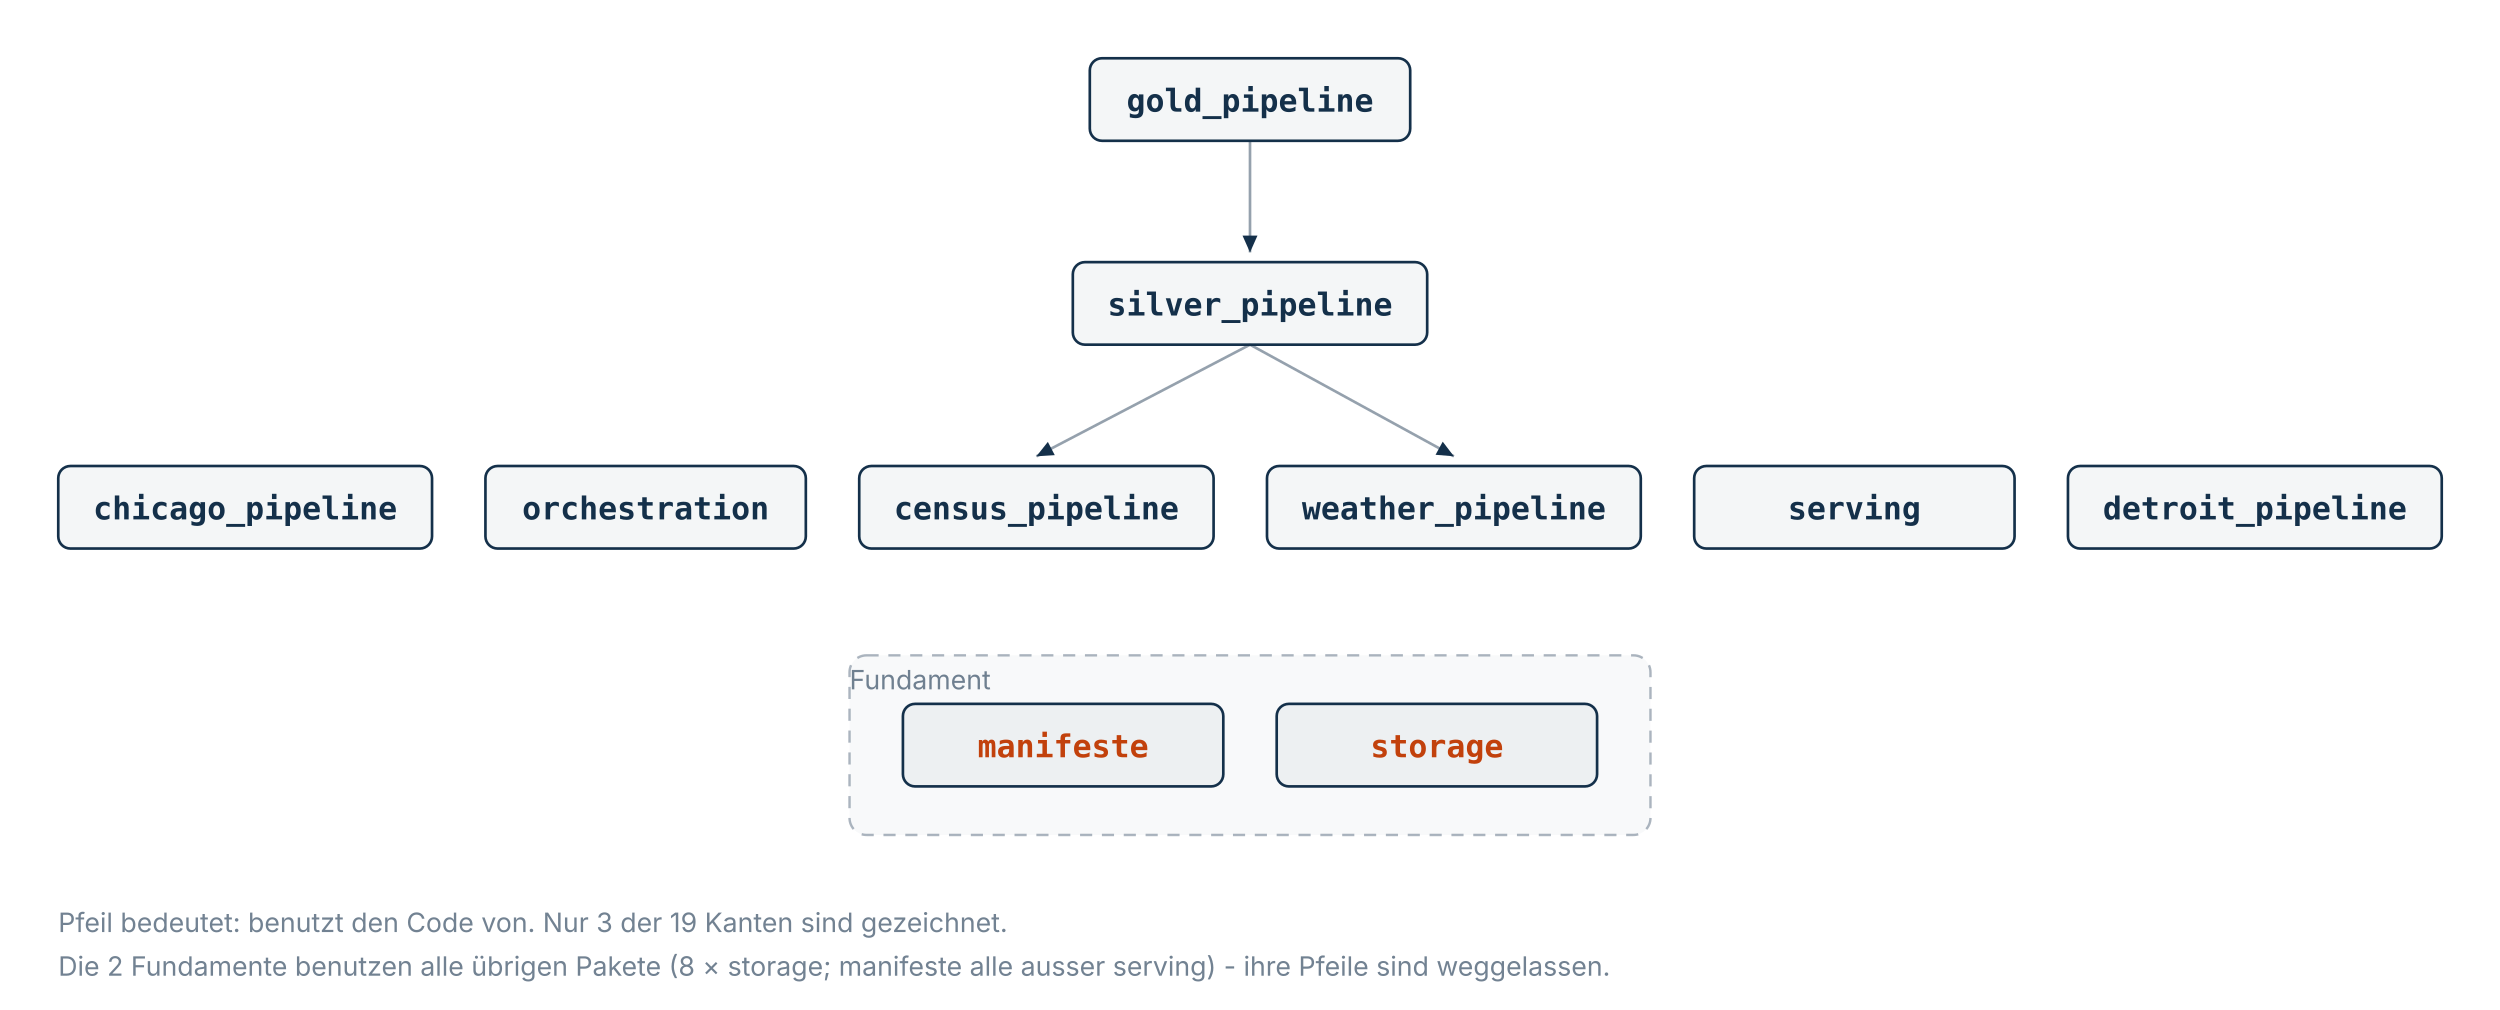
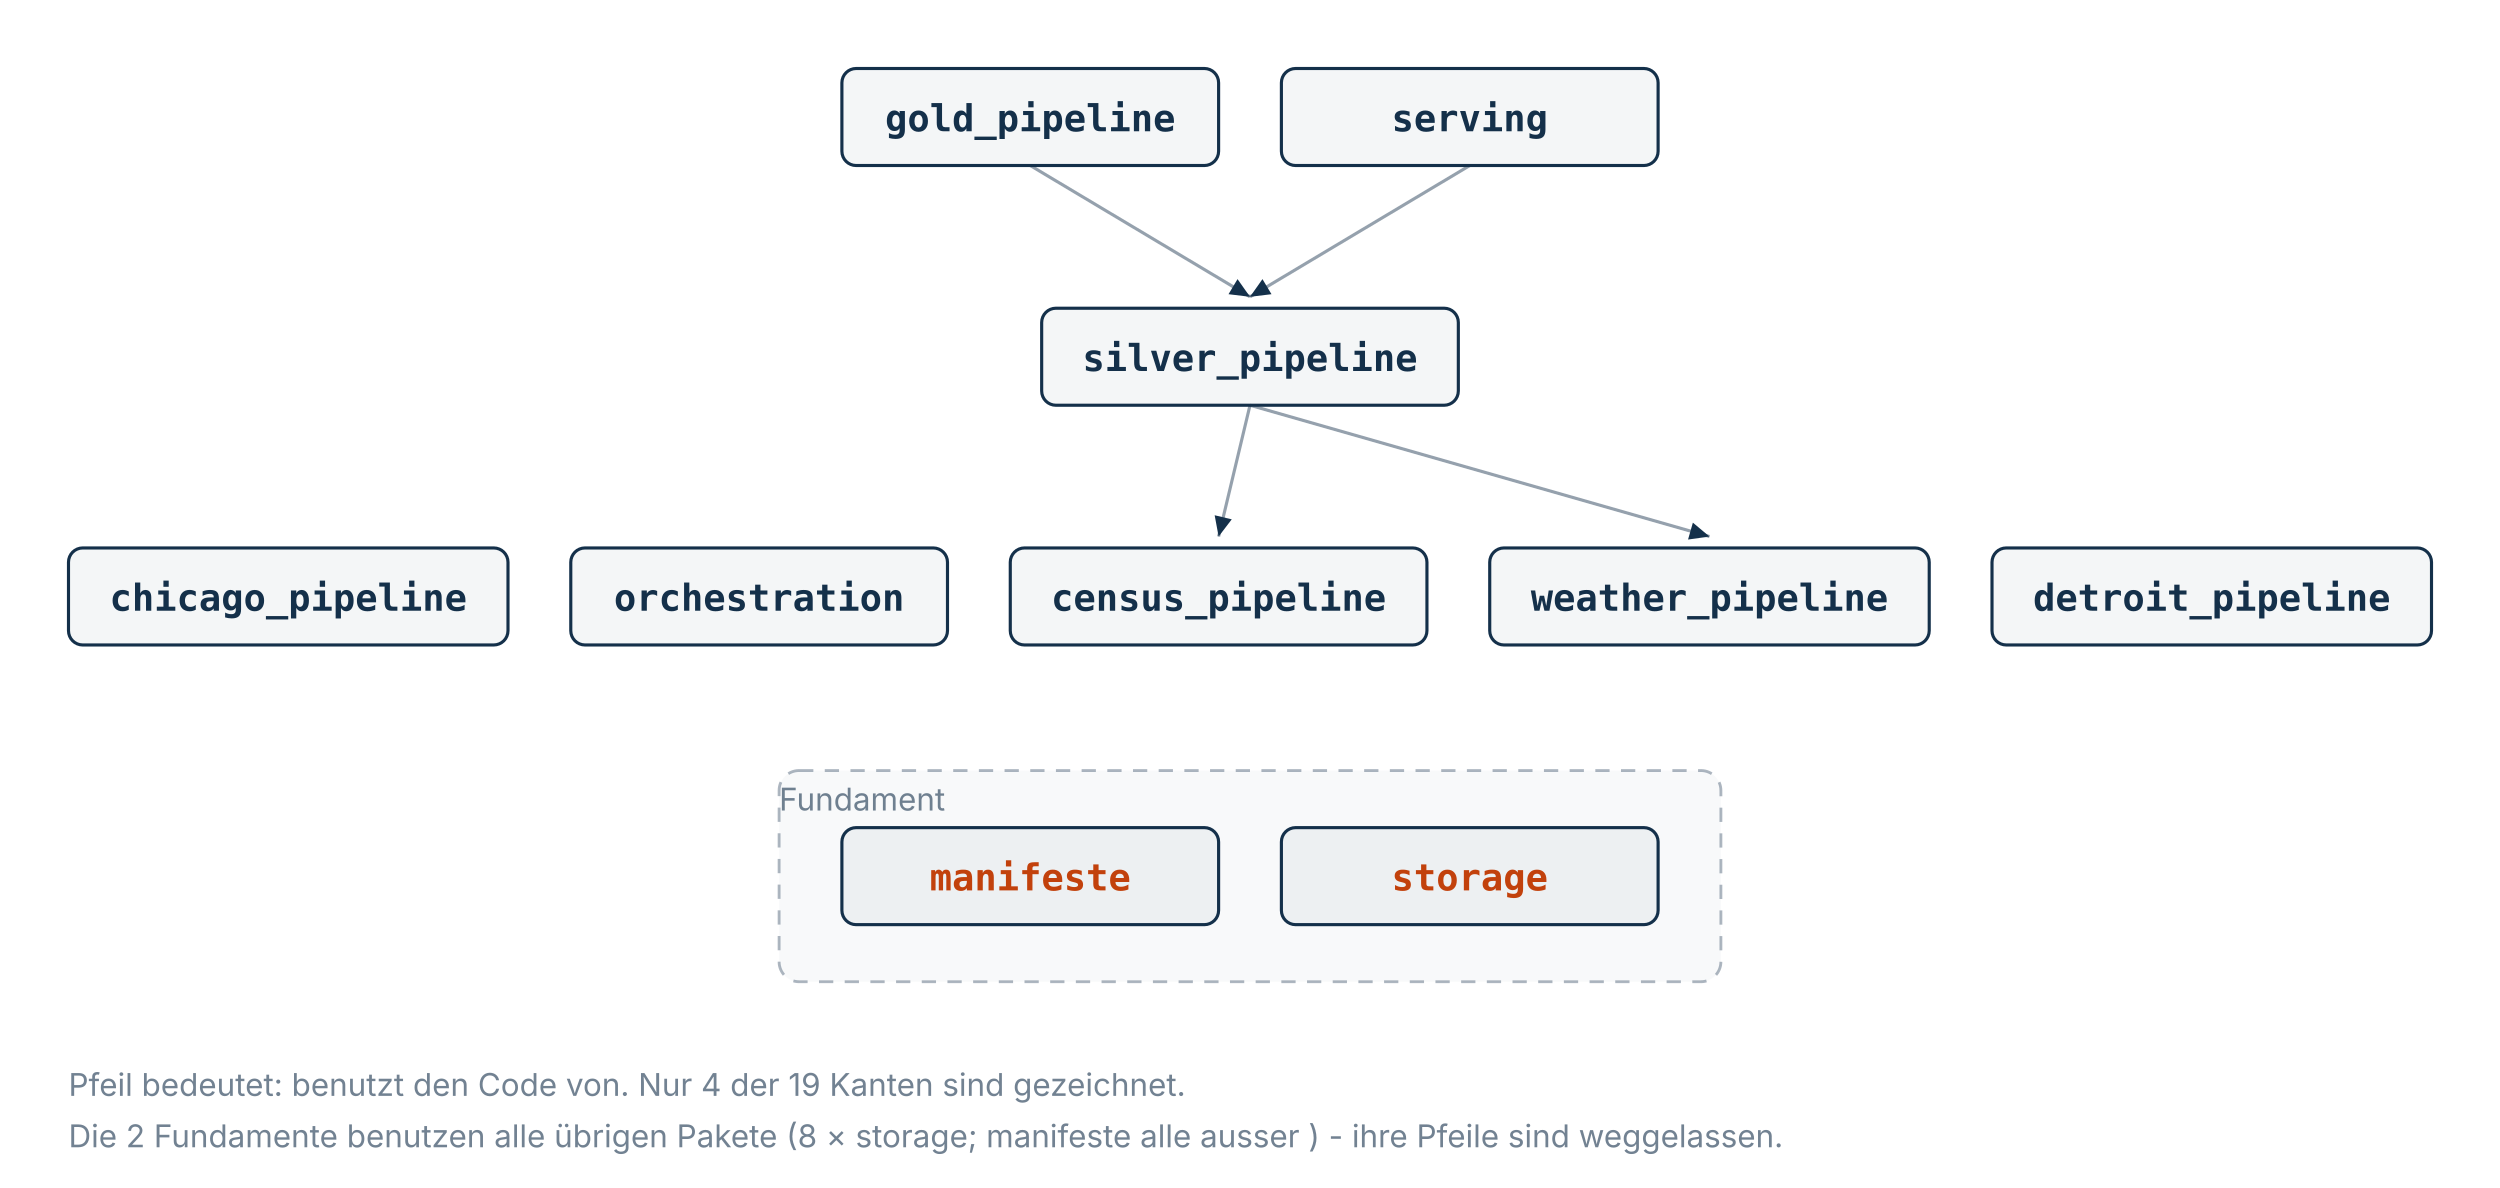
- <svg xmlns="http://www.w3.org/2000/svg" viewBox="0 0 1030 416" role="img" width="100%" height="auto" aria-label="Abhängigkeiten zwischen den 10 Paketen unter src/crime. Zuoberst gold_pipeline, darunter silver_pipeline, das census_pipeline und weather_pipeline benutzt; daneben die übrigen Ingestion-Pakete. Unten als Band die beiden Fundamente manifeste und storage, die praktisch alle Pakete benutzen.">
+ <svg xmlns="http://www.w3.org/2000/svg" viewBox="0 0 876 416" role="img" width="100%" height="auto" aria-label="Abhängigkeiten zwischen den 10 Paketen unter src/crime. Zuoberst gold_pipeline, darunter silver_pipeline, das census_pipeline und weather_pipeline benutzt; daneben die übrigen Ingestion-Pakete. Unten als Band die beiden Fundamente manifeste und storage, die praktisch alle Pakete benutzen.">
  <style>
  svg { color: #14304a; }
  .signal { fill: #c2410c; }
  .signal-strich { stroke: #c2410c; }
  @media (prefers-color-scheme: dark) {
    svg { color: #dde5ee; }
    .signal { fill: #dda05c; }
    .signal-strich { stroke: #dda05c; }
  }
</style>
  <defs>
    <marker id="pfeil" viewBox="0 0 10 10" refX="9" refY="5" markerWidth="7" markerHeight="7" orient="auto-start-reverse">
      <path d="M 0 1 L 9 5 L 0 9 z" fill="currentColor" />
    </marker>
  </defs>
-   <line x1="515" y1="58" x2="515" y2="104" stroke="currentColor" stroke-opacity="0.45" stroke-width="1.1" marker-end="url(#pfeil)" />
-   <line x1="515" y1="142" x2="427" y2="188" stroke="currentColor" stroke-opacity="0.45" stroke-width="1.1" marker-end="url(#pfeil)" />
-   <line x1="515" y1="142" x2="599" y2="188" stroke="currentColor" stroke-opacity="0.45" stroke-width="1.1" marker-end="url(#pfeil)" />
+   <line x1="361" y1="58" x2="438" y2="104" stroke="currentColor" stroke-opacity="0.45" stroke-width="1.1" marker-end="url(#pfeil)" />
+   <line x1="515" y1="58" x2="438" y2="104" stroke="currentColor" stroke-opacity="0.45" stroke-width="1.1" marker-end="url(#pfeil)" />
+   <line x1="438" y1="142" x2="427" y2="188" stroke="currentColor" stroke-opacity="0.45" stroke-width="1.1" marker-end="url(#pfeil)" />
+   <line x1="438" y1="142" x2="599" y2="188" stroke="currentColor" stroke-opacity="0.45" stroke-width="1.1" marker-end="url(#pfeil)" />
  <g>
    <rect x="354" y="192" width="146" height="34" rx="5" fill="currentColor" fill-opacity="0.045" stroke="currentColor" stroke-width="1.1" />
    <text x="427" y="214" text-anchor="middle" font-family="ui-monospace,SFMono-Regular,Menlo,monospace" font-size="13" font-weight="600" fill="currentColor">census_pipeline</text>
  </g>
  <g>
    <rect x="24" y="192" width="154" height="34" rx="5" fill="currentColor" fill-opacity="0.045" stroke="currentColor" stroke-width="1.1" />
    <text x="101" y="214" text-anchor="middle" font-family="ui-monospace,SFMono-Regular,Menlo,monospace" font-size="13" font-weight="600" fill="currentColor">chicago_pipeline</text>
  </g>
  <g>
-     <rect x="852" y="192" width="154" height="34" rx="5" fill="currentColor" fill-opacity="0.045" stroke="currentColor" stroke-width="1.1" />
-     <text x="929" y="214" text-anchor="middle" font-family="ui-monospace,SFMono-Regular,Menlo,monospace" font-size="13" font-weight="600" fill="currentColor">detroit_pipeline</text>
+     <rect x="698" y="192" width="154" height="34" rx="5" fill="currentColor" fill-opacity="0.045" stroke="currentColor" stroke-width="1.1" />
+     <text x="775" y="214" text-anchor="middle" font-family="ui-monospace,SFMono-Regular,Menlo,monospace" font-size="13" font-weight="600" fill="currentColor">detroit_pipeline</text>
  </g>
  <g>
-     <rect x="449" y="24" width="132" height="34" rx="5" fill="currentColor" fill-opacity="0.045" stroke="currentColor" stroke-width="1.1" />
-     <text x="515" y="46" text-anchor="middle" font-family="ui-monospace,SFMono-Regular,Menlo,monospace" font-size="13" font-weight="600" fill="currentColor">gold_pipeline</text>
+     <rect x="295" y="24" width="132" height="34" rx="5" fill="currentColor" fill-opacity="0.045" stroke="currentColor" stroke-width="1.1" />
+     <text x="361" y="46" text-anchor="middle" font-family="ui-monospace,SFMono-Regular,Menlo,monospace" font-size="13" font-weight="600" fill="currentColor">gold_pipeline</text>
  </g>
  <g>
    <rect x="200" y="192" width="132" height="34" rx="5" fill="currentColor" fill-opacity="0.045" stroke="currentColor" stroke-width="1.1" />
    <text x="266" y="214" text-anchor="middle" font-family="ui-monospace,SFMono-Regular,Menlo,monospace" font-size="13" font-weight="600" fill="currentColor">orchestration</text>
  </g>
  <g>
-     <rect x="698" y="192" width="132" height="34" rx="5" fill="currentColor" fill-opacity="0.045" stroke="currentColor" stroke-width="1.1" />
-     <text x="764" y="214" text-anchor="middle" font-family="ui-monospace,SFMono-Regular,Menlo,monospace" font-size="13" font-weight="600" fill="currentColor">serving</text>
+     <rect x="449" y="24" width="132" height="34" rx="5" fill="currentColor" fill-opacity="0.045" stroke="currentColor" stroke-width="1.1" />
+     <text x="515" y="46" text-anchor="middle" font-family="ui-monospace,SFMono-Regular,Menlo,monospace" font-size="13" font-weight="600" fill="currentColor">serving</text>
  </g>
  <g>
-     <rect x="442" y="108" width="146" height="34" rx="5" fill="currentColor" fill-opacity="0.045" stroke="currentColor" stroke-width="1.1" />
-     <text x="515" y="130" text-anchor="middle" font-family="ui-monospace,SFMono-Regular,Menlo,monospace" font-size="13" font-weight="600" fill="currentColor">silver_pipeline</text>
+     <rect x="365" y="108" width="146" height="34" rx="5" fill="currentColor" fill-opacity="0.045" stroke="currentColor" stroke-width="1.1" />
+     <text x="438" y="130" text-anchor="middle" font-family="ui-monospace,SFMono-Regular,Menlo,monospace" font-size="13" font-weight="600" fill="currentColor">silver_pipeline</text>
  </g>
  <g>
    <rect x="522" y="192" width="154" height="34" rx="5" fill="currentColor" fill-opacity="0.045" stroke="currentColor" stroke-width="1.1" />
    <text x="599" y="214" text-anchor="middle" font-family="ui-monospace,SFMono-Regular,Menlo,monospace" font-size="13" font-weight="600" fill="currentColor">weather_pipeline</text>
  </g>
-   <rect x="350" y="270" width="330" height="74" rx="7" fill="currentColor" fill-opacity="0.028" stroke="currentColor" stroke-opacity="0.35" stroke-width="1" stroke-dasharray="5 4" />
-   <text x="350" y="284" font-family="ui-sans-serif,system-ui,-apple-system,sans-serif" font-size="11" font-weight="400" fill="currentColor" fill-opacity="0.6">Fundament</text>
+   <rect x="273" y="270" width="330" height="74" rx="7" fill="currentColor" fill-opacity="0.028" stroke="currentColor" stroke-opacity="0.35" stroke-width="1" stroke-dasharray="5 4" />
+   <text x="273" y="284" font-family="ui-sans-serif,system-ui,-apple-system,sans-serif" font-size="11" font-weight="400" fill="currentColor" fill-opacity="0.6">Fundament</text>
  <g>
-     <rect x="372" y="290" width="132" height="34" rx="5" fill="currentColor" fill-opacity="0.045" stroke="currentColor" stroke-width="1.1" />
-     <text x="438" y="312" text-anchor="middle" font-family="ui-monospace,SFMono-Regular,Menlo,monospace" font-size="13" font-weight="600" class="signal" fill="currentColor">manifeste</text>
+     <rect x="295" y="290" width="132" height="34" rx="5" fill="currentColor" fill-opacity="0.045" stroke="currentColor" stroke-width="1.1" />
+     <text x="361" y="312" text-anchor="middle" font-family="ui-monospace,SFMono-Regular,Menlo,monospace" font-size="13" font-weight="600" class="signal" fill="currentColor">manifeste</text>
  </g>
  <g>
-     <rect x="526" y="290" width="132" height="34" rx="5" fill="currentColor" fill-opacity="0.045" stroke="currentColor" stroke-width="1.1" />
-     <text x="592" y="312" text-anchor="middle" font-family="ui-monospace,SFMono-Regular,Menlo,monospace" font-size="13" font-weight="600" class="signal" fill="currentColor">storage</text>
+     <rect x="449" y="290" width="132" height="34" rx="5" fill="currentColor" fill-opacity="0.045" stroke="currentColor" stroke-width="1.1" />
+     <text x="515" y="312" text-anchor="middle" font-family="ui-monospace,SFMono-Regular,Menlo,monospace" font-size="13" font-weight="600" class="signal" fill="currentColor">storage</text>
  </g>
-   <text x="24" y="384" font-family="ui-sans-serif,system-ui,-apple-system,sans-serif" font-size="11" font-weight="400" fill="currentColor" fill-opacity="0.6">Pfeil bedeutet: benutzt den Code von. Nur 3 der 19 Kanten sind gezeichnet.</text>
-   <text x="24" y="402" font-family="ui-sans-serif,system-ui,-apple-system,sans-serif" font-size="11" font-weight="400" fill="currentColor" fill-opacity="0.6">Die 2 Fundamente benutzen alle übrigen Pakete (8 × storage; manifeste alle ausser serving) - ihre Pfeile sind weggelassen.</text>
+   <text x="24" y="384" font-family="ui-sans-serif,system-ui,-apple-system,sans-serif" font-size="11" font-weight="400" fill="currentColor" fill-opacity="0.6">Pfeil bedeutet: benutzt den Code von. Nur 4 der 19 Kanten sind gezeichnet.</text>
+   <text x="24" y="402" font-family="ui-sans-serif,system-ui,-apple-system,sans-serif" font-size="11" font-weight="400" fill="currentColor" fill-opacity="0.6">Die 2 Fundamente benutzen alle übrigen Pakete (8 × storage; manifeste alle ausser ) - ihre Pfeile sind weggelassen.</text>
</svg>
